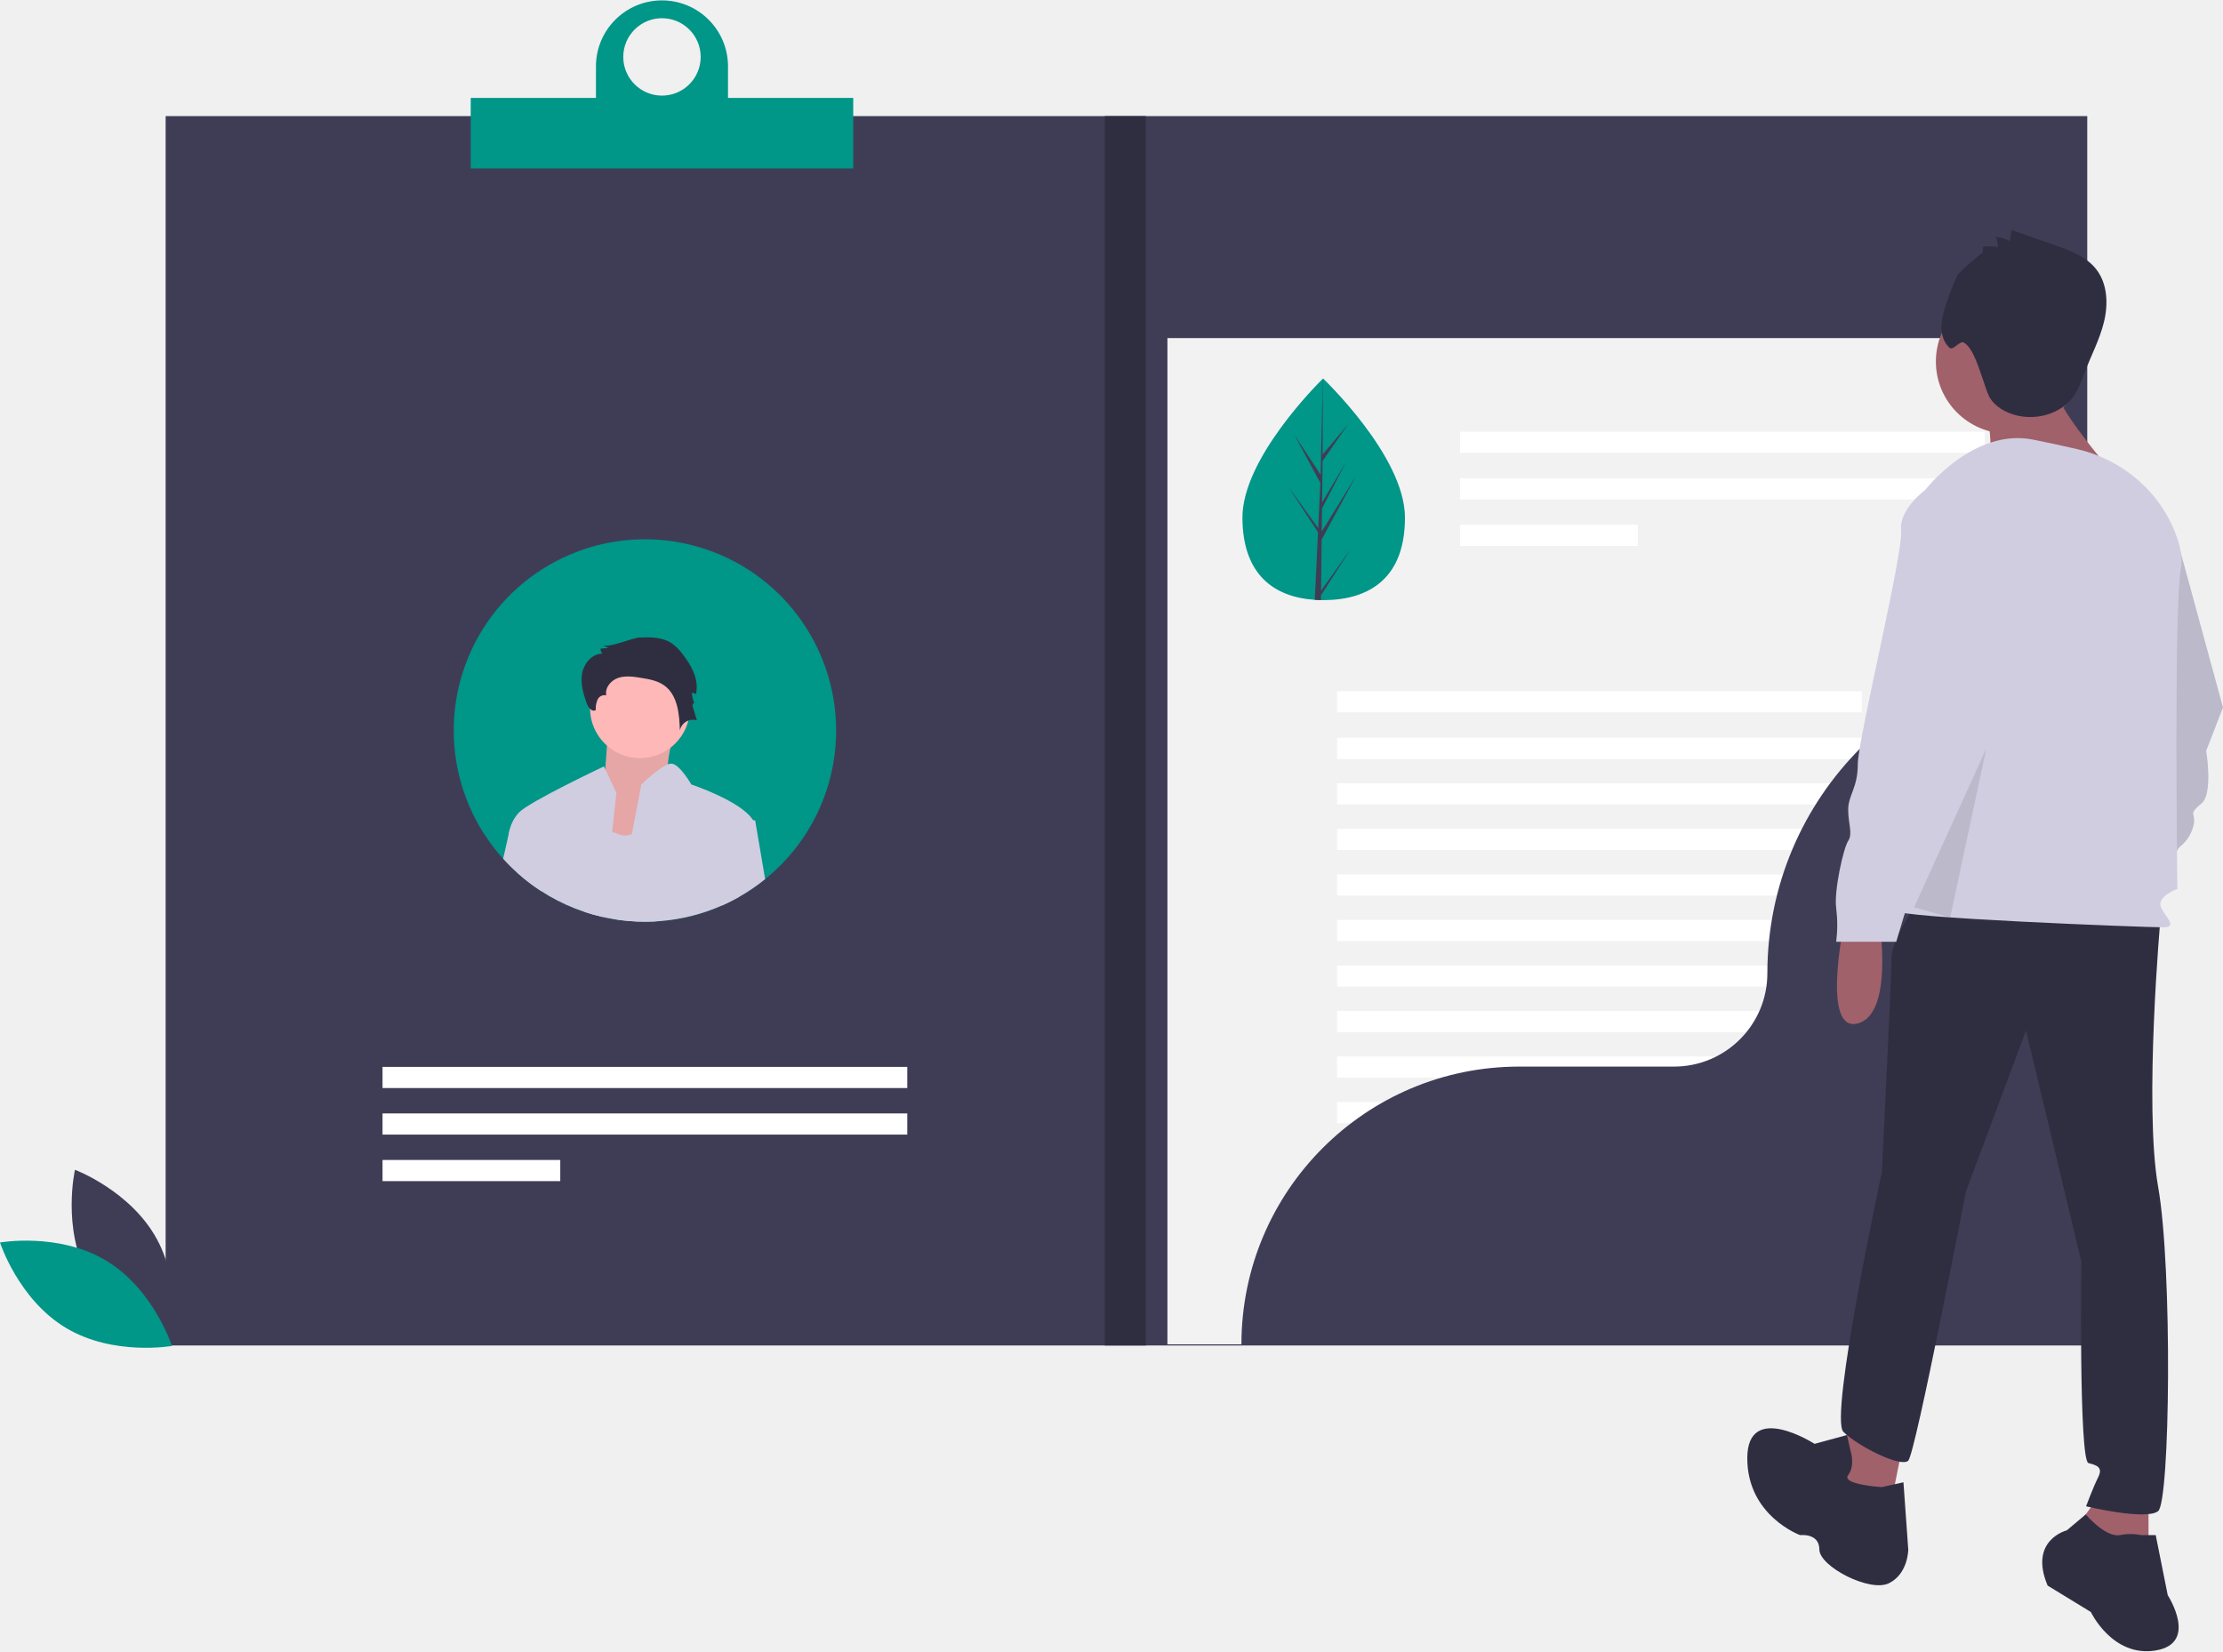
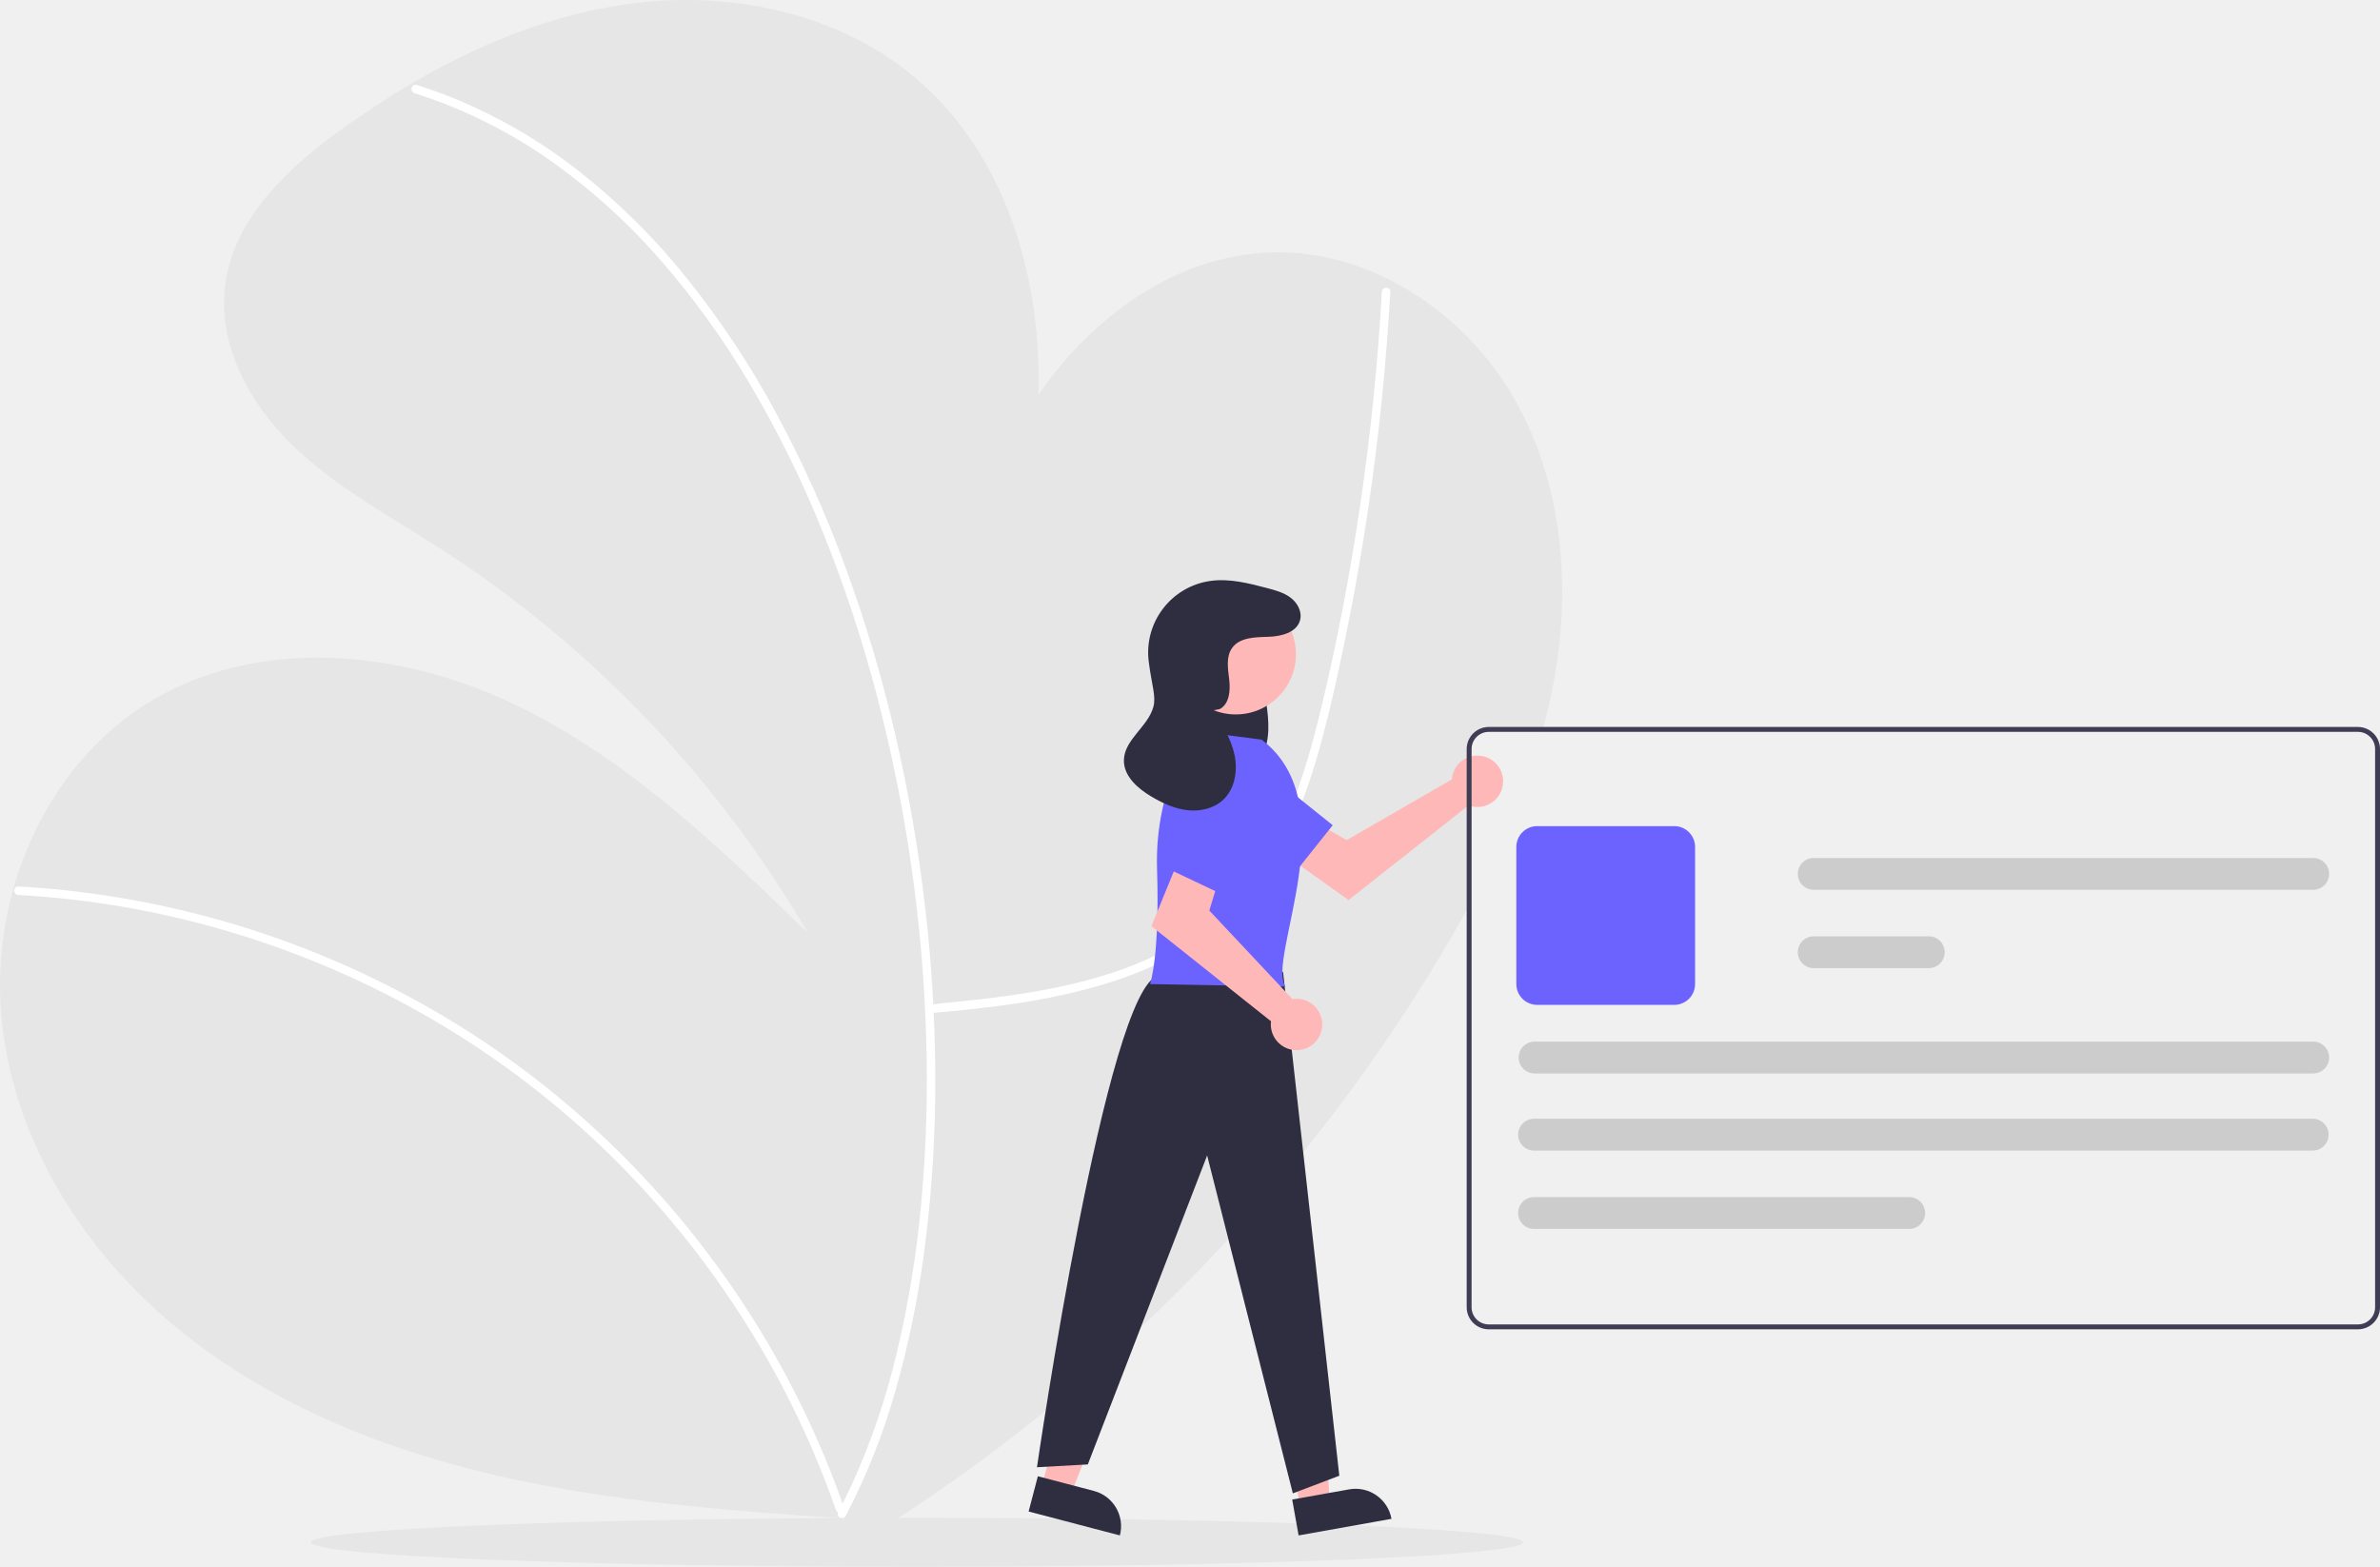
- <svg xmlns="http://www.w3.org/2000/svg" id="a0b12775-6e5f-4473-9cb3-a305020561f5" data-name="Layer 1" width="925.25" height="687.323" viewBox="0 0 925.25 687.323">
-   <rect x="68.941" y="48.33" width="799.809" height="511.726" fill="#3f3d56" />
-   <rect x="485.903" y="140.725" width="360.104" height="418.857" fill="#f2f2f2" />
-   <path d="M174.04,637.759c10.945,20.298,34.175,29.012,34.175,29.012s5.484-24.196-5.461-44.495-34.175-29.012-34.175-29.012S163.095,617.46,174.04,637.759Z" transform="translate(-137.375 -106.3387)" fill="#3f3d56" />
-   <path d="M181.563,631.081c19.761,11.889,27.371,35.503,27.371,35.503s-24.428,4.339-44.188-7.55S137.375,623.531,137.375,623.531,161.803,619.192,181.563,631.081Z" transform="translate(-137.375 -106.3387)" fill="#009688" />
-   <rect x="607.702" y="179.698" width="218.403" height="8.807" fill="#fff" />
-   <rect x="607.702" y="199.073" width="218.403" height="8.807" fill="#fff" />
-   <rect x="607.702" y="218.447" width="73.975" height="8.807" fill="#fff" />
-   <rect x="159.218" y="444.09" width="218.403" height="8.807" fill="#fff" />
-   <rect x="159.218" y="463.465" width="218.403" height="8.807" fill="#fff" />
-   <rect x="159.218" y="482.839" width="73.975" height="8.807" fill="#fff" />
-   <rect x="556.53" y="287.729" width="218.403" height="8.807" fill="#fff" />
-   <rect x="556.53" y="307.104" width="218.403" height="8.807" fill="#fff" />
-   <rect x="556.53" y="326.057" width="218.403" height="8.807" fill="#fff" />
-   <rect x="556.53" y="345.01" width="218.403" height="8.807" fill="#fff" />
-   <rect x="556.53" y="363.962" width="218.403" height="8.807" fill="#fff" />
-   <rect x="556.53" y="382.915" width="218.403" height="8.807" fill="#fff" />
-   <rect x="556.53" y="401.868" width="218.403" height="8.807" fill="#fff" />
-   <rect x="556.53" y="420.821" width="218.403" height="8.807" fill="#fff" />
-   <rect x="556.53" y="439.774" width="218.403" height="8.807" fill="#fff" />
-   <rect x="556.53" y="458.726" width="218.403" height="8.807" fill="#fff" />
-   <rect x="556.53" y="477.679" width="218.403" height="8.807" fill="#fff" />
-   <path d="M485.377,410.399a79.386,79.386,0,0,1-29.538,61.871,78.463,78.463,0,0,1-10.888,7.42,76.938,76.938,0,0,1-7.126,3.573,78.803,78.803,0,0,1-25.482,6.453q-3.241.27-6.548.265a78.642,78.642,0,0,1-13.021-1.071c-1.516-.237-3.013-.531-4.492-.872a76.559,76.559,0,0,1-7.647-2.123,79.4,79.4,0,0,1-27.927-16.243,72.431,72.431,0,0,1-5.923-5.894A79.576,79.576,0,1,1,485.377,410.399Z" transform="translate(-137.375 -106.3387)" fill="#009688" />
-   <path d="M722.136,321.621c.113,25.472-14.99,34.431-33.668,34.514q-.651.003-1.295-.009-1.299-.022-2.57-.107c-16.863-1.119-30.002-10.41-30.107-34.098-.109-24.515,31.085-55.591,33.425-57.889l.004-.002c.089-.088.134-.131.134-.131S722.023,296.152,722.136,321.621Z" transform="translate(-137.375 -106.3387)" fill="#009688" />
-   <path d="M687.22,352.245l12.293-17.338-12.315,19.235-.024,1.985q-1.299-.022-2.57-.107l1.22-25.488-.011-.197.023-.037.116-2.408-12.517-19.173L685.979,326.085l.033.51.921-19.257-10.731-19.822,10.846,16.438.871-39.922.004-.133.001.131L687.89,295.51l10.537-12.527-10.571,15.238-.204,17.24,9.822-16.588-9.85,19.122-.113,9.587,14.258-23.092-14.299,26.437Z" transform="translate(-137.375 -106.3387)" fill="#3f3d56" />
-   <path d="M1005.651,378.786A132.67,132.67,0,0,0,872.981,511.455v0a38.853,38.853,0,0,1-38.853,38.853H769.688a115.612,115.612,0,0,0-115.612,115.612v0h351.575V378.786Z" transform="translate(-137.375 -106.3387)" fill="#3f3d56" />
-   <rect x="459.843" y="48.33" width="17.058" height="511.726" fill="#2f2e41" />
-   <path d="M440.383,147.087v-13.267a27.482,27.482,0,0,0-54.963,0v13.267H333.3v29.377H492.504V147.087Zm-27.482-33.167a16.11,16.11,0,1,1-16.11,16.11A16.11,16.11,0,0,1,412.902,113.92Z" transform="translate(-137.375 -106.3387)" fill="#009688" />
-   <path d="M419.926,405.147s-7.916,22.529-3.044,25.995-16.44,31.772-16.44,31.772l-25.574-6.932,14.005-23.684s1.827-23.684,1.827-27.15S419.926,405.147,419.926,405.147Z" transform="translate(-137.375 -106.3387)" fill="#ffb8b8" />
-   <path d="M419.926,405.147s-7.916,22.529-3.044,25.995-16.44,31.772-16.44,31.772l-25.574-6.932,14.005-23.684s1.827-23.684,1.827-27.15S419.926,405.147,419.926,405.147Z" transform="translate(-137.375 -106.3387)" opacity="0.1" />
-   <circle cx="266.376" cy="294.765" r="20.796" fill="#ffb8b8" />
-   <path d="M388.282,488.039a76.559,76.559,0,0,1-7.647-2.123l3.98-27.292,1.232-8.415,6.311,2.369c.853.313,1.82.682,2.928,1.09a6.657,6.657,0,0,0,5.288-.189c6.103-2.796,9.732-13.674,9.732-13.674s.246,3.051.569,8.216c.578,9.069,1.412,24.667,1.668,41.696q-3.241.27-6.548.265a78.642,78.642,0,0,1-13.021-1.071C391.258,488.674,389.76,488.38,388.282,488.039Z" transform="translate(-137.375 -106.3387)" fill="#d0cde1" />
-   <path d="M393.93,436.345l-1.772,16.233-.862,7.856L388.282,488.039a76.559,76.559,0,0,1-7.647-2.123,79.4,79.4,0,0,1-27.927-16.243l-3.838-13.693a16.195,16.195,0,0,1,.246-2.435.035.035,0,0,1,.009-.028,17.22,17.22,0,0,1,.474-2.123.073.073,0,0,0,.009-.028,15.732,15.732,0,0,1,3.885-6.937c4.625-4.624,35.233-19.067,35.233-19.067l.578,1.213Z" transform="translate(-137.375 -106.3387)" fill="#d0cde1" />
-   <path d="M403.308,371.713c4.61-.165,9.544-.246,13.431,2.238a19.663,19.663,0,0,1,4.642,4.544c3.786,4.786,7.057,10.808,5.651,16.746l-1.633-.637a10.695,10.695,0,0,0,1.032,4.582c-.23-.669-1.0.412-.794,1.089l1.799,5.903a5.557,5.557,0,0,0-7.087,4.229c-.206-6.856-.917-14.717-6.478-18.732-2.805-2.024-6.354-2.642-9.769-3.191-3.151-.506-6.453-.989-9.471.048s-5.587,4.123-4.903,7.24a3.225,3.225,0,0,0-3.635,1.792,9.41,9.41,0,0,0-.744,4.308c-1.483,1.048-3.171-1.033-3.776-2.746-1.419-4.02-2.68-8.3-1.916-12.494s4.182-8.202,8.445-8.216a2.96,2.96,0,0,1-.77-2.084l3.514-.297a3.884,3.884,0,0,1-2.321-1.224C389.934,376.362,401.027,371.795,403.308,371.713Z" transform="translate(-137.375 -106.3387)" fill="#2f2e41" />
-   <path d="M451.698,451.365c-.54,4.331-3.629,16.565-6.747,28.325a76.938,76.938,0,0,1-7.126,3.573,78.803,78.803,0,0,1-25.482,6.453q-3.241.27-6.548.265a78.642,78.642,0,0,1-13.021-1.071c1.611-6.217,3.781-16.461,5.809-26.496.616-3.032,1.222-6.055,1.791-8.936,2.227-11.353,3.952-20.602,3.952-20.602s6.918-6.785,11.021-8.358a3.556,3.556,0,0,1,1.772-.294c3.383.559,8.008,8.652,8.008,8.652s20.753,6.918,25.605,14.774A5.748,5.748,0,0,1,451.698,451.365Z" transform="translate(-137.375 -106.3387)" fill="#d0cde1" />
-   <path d="M363.89,451.365l-1.213,25.927a78.773,78.773,0,0,1-9.969-7.619,72.431,72.431,0,0,1-5.923-5.894c.995-4.369,1.829-8.045,2.331-10.235a.035.035,0,0,1,.009-.028c.265-1.213.436-1.962.474-2.123a.073.073,0,0,0,.009-.028Z" transform="translate(-137.375 -106.3387)" fill="#d0cde1" />
-   <path d="M455.839,472.27a78.463,78.463,0,0,1-10.888,7.42,76.938,76.938,0,0,1-7.126,3.573l-2.303-13.419,2.312-25.416,12.897,3.222.967.246Z" transform="translate(-137.375 -106.3387)" fill="#d0cde1" />
-   <path d="M1002.625,516.84s-9,44,6,40,9-42,9-42Z" transform="translate(-137.375 -106.3387)" fill="#a0616a" />
-   <path d="M1044.625,334.84h-10s-11,8-10,17-18,87-18,97-4,13-4,19,2,10,0,13-6,21-5,28a56.394,56.394,0,0,1,0,14h25s18-61,22-64,6-8,6-11-2-3,3-7,2-22,2-22l7-18Z" transform="translate(-137.375 -106.3387)" fill="#d0cde1" />
-   <path d="M1044.625,334.84h-10s-11,8-10,17-18,87-18,97-4,13-4,19,2,10,0,13-6,21-5,28a56.394,56.394,0,0,1,0,14h25s18-61,22-64,6-8,6-11-2-3,3-7,2-22,2-22l7-18Z" transform="translate(-137.375 -106.3387)" opacity="0.1" />
-   <path d="M904.625,492.34s-9,44,6,40,9-42,9-42Z" transform="translate(-137.375 -106.3387)" fill="#a0616a" />
-   <polygon points="770.25 591.001 764.25 616.001 786.25 630.001 792.25 600.001 770.25 591.001" fill="#a0616a" />
-   <polygon points="874.25 622.001 863.25 637.001 876.25 652.001 894.25 652.001 894.25 622.001 874.25 622.001" fill="#a0616a" />
-   <path d="M1034.625,745.34h-6a22.578,22.578,0,0,0-9,0c-6,1-14.142-8.625-14.142-8.625l-7.858,6.625s-16,4-8,23l18,11s9,19,27,16,5-23,5-23Z" transform="translate(-137.375 -106.3387)" fill="#2f2e41" />
-   <path d="M907.625,710.34l-1.521-6.662L892.625,707.34s-28-18-28,6,22,32,22,32,8-1,8,6,21,18,29,14,8-14,8-14l-2-28-9,2s-17-1-14-5S907.625,710.34,907.625,710.34Z" transform="translate(-137.375 -106.3387)" fill="#2f2e41" />
-   <path d="M936.625,480.34s-12,16-12,25-4,89-4,89-22,102-16,108,24,15,27,12,24-112,24-112l25-67,23,96s-1,83,3,84,6,2,4,6-5,12-5,12,25,6,30,2,6-101,0-135,1-112,1-112Z" transform="translate(-137.375 -106.3387)" fill="#2f2e41" />
-   <circle cx="835.75" cy="150.501" r="30" fill="#a0616a" />
-   <path d="M964.125,275.84s4,21,0,27,54,2,54,2-28-32-25-38S964.125,275.84,964.125,275.84Z" transform="translate(-137.375 -106.3387)" fill="#a0616a" />
-   <path d="M938.625,310.34s20-26,45-21c6.749,1.35,12.916,2.7,18.322,3.951,19.049,4.41,34.889,17.986,41.397,36.424,1.688,4.781,2.531,9.375,1.781,13.125-3,15-1.5,133.5-1.5,133.5s-8,3-7,7,8,9,1,9-113-4-111-7S938.625,310.34,938.625,310.34Z" transform="translate(-137.375 -106.3387)" fill="#d0cde1" />
-   <path d="M948.625,310.34h-10s-11,8-10,17-18,87-18,97-4,13-4,19,2,10,0,13-6,21-5,28a56.394,56.394,0,0,1,0,14h25s18-61,22-64,6-8,6-11-2-3,3-7,2-22,2-22l7-18Z" transform="translate(-137.375 -106.3387)" fill="#d0cde1" />
-   <polygon points="796.671 377.682 826.75 311.501 811.711 381.885 796.671 377.682" opacity="0.1" />
-   <path d="M962.659,211.473l.016-2.476a19.304,19.304,0,0,1,6.206.218,10.079,10.079,0,0,0-.908-4.335,19.621,19.621,0,0,1,5.934,1.766l.689-4.598,17.911,6.277c6.429,2.253,13.224,4.762,17.397,10.148,4.652,6.004,4.989,14.405,3.204,21.787s-5.418,14.165-8.129,21.26a50.281,50.281,0,0,1-3.805,8.746c-5.414,8.727-17.636,11.841-27.213,8.133-3.534-1.368-6.872-3.65-8.663-6.99a51.875,51.875,0,0,1-2.335-6.376c-1.664-4.409-4.095-13.633-8.135-16.059-1.778-1.068-4.489,3.517-6.024,2.122-3.945-3.583-3.969-9.845-2.407-14.941a110.34,110.34,0,0,1,5.503-14.941C952.843,219.262,962.661,211.176,962.659,211.473Z" transform="translate(-137.375 -106.3387)" fill="#2f2e41" />
+ <svg xmlns="http://www.w3.org/2000/svg" data-name="Layer 1" width="972.004" height="639.896" viewBox="0 0 972.004 639.896">
+   <path d="M748.372,409.458q-1.68,8.835-4.03,17.49c-.17.67-.36,1.33-.55,2h-21.79a7.008,7.008,0,0,0-7,7v62.12c-.66,1.23-1.33,2.45-2,3.67-3.46,6.3-7.06,12.53-10.74,18.68a710.143,710.143,0,0,1-243.69,243.55l5.92-13.36c-2.17-.15-4.35-.3-6.52-.45-47.25-3.23-94.66-6.81-140.8-17.43-48.27-11.11-95.49-30.38-133.32-62.33-37.84-31.96-65.58-77.6-69.43-126.98a144.883,144.883,0,0,1,5.07-50.41c8.87-31.52,28.25-59.88,56.21-76.66,43.92-26.35,101.21-20.98,147.51.94,46.29,21.91,83.97,58.18,120.76,93.82a466.421,466.421,0,0,0-150.91-157.52c-20.56-13.16-42.38-24.88-59.86-41.93-17.47-17.04-30.36-40.93-27.27-65.14,3.51-27.46,26-48.3,48.53-64.37,9-6.42,18.29-12.51,27.87-18.11,27.03-15.84,56.27-27.79,87.15-32.22,41.83-6.01,87.01,3.11,119.08,30.63,36.13,31.01,50.95,81.02,49.54,128.86,22.26-32.36,56.59-57.13,95.36-58.18,40.25-1.08,78.51,24.35,98.67,59.21C752.282,327.188,755.902,369.908,748.372,409.458Z" transform="translate(-113.9979 -130.0522)" fill="#e6e6e6" />
+   <path d="M493.714,543.853c23.575-2.076,45.352-4.502,68.196-10.966,22.143-6.266,43.451-16.755,59.215-33.882,16.955-18.422,26.107-42.345,32.564-66.161,3.6-13.278,6.559-26.742,9.35-40.21q4.543-21.92,8.073-44.033,7.027-44.018,10.033-88.554.363-5.406.666-10.816c.125-2.225-3.335-2.218-3.46,0q-2.47,43.9-8.885,87.457c-4.221,28.53-9.621,56.937-16.472,84.955-5.804,23.736-13.32,47.843-28.206,67.603-13.96,18.529-34.122,30.638-55.892,37.877-22.153,7.367-45.51,10.308-68.659,12.495-2.84.268-3.681.524-6.522.774-2.201.194-2.221,3.656,0,3.46Z" transform="translate(-113.9979 -130.0522)" fill="#fff" />
+   <path d="M121.489,495.561a375.005,375.005,0,0,1,87.701,15.454,379.01,379.01,0,0,1,81.676,35.552,369.763,369.763,0,0,1,68.78,51.786,378.862,378.862,0,0,1,53.727,64.062A375.101,375.101,0,0,1,451.82,736.947q1.827,4.811,3.52,9.67c.729,2.089,4.073,1.19,3.336-.92a378.643,378.643,0,0,0-36.729-76.387,383.571,383.571,0,0,0-52.7-66.391A373.961,373.961,0,0,0,301.967,549.227a381.917,381.917,0,0,0-169.574-56.376q-5.446-.456-10.903-.751c-2.225-.122-2.218,3.339,0,3.46Z" transform="translate(-113.9979 -130.0522)" fill="#fff" />
+   <path d="M283.267,168.094A203.799,203.799,0,0,1,336.768,194.238a251.246,251.246,0,0,1,45.672,40.56,336.25,336.25,0,0,1,37.82,52.121,444.662,444.662,0,0,1,30.07,61.135,553.194,553.194,0,0,1,21.898,66.495,621.484,621.484,0,0,1,14.003,69.475,620.231,620.231,0,0,1,6.027,69.869,553.489,553.489,0,0,1-1.979,67.025,426.913,426.913,0,0,1-10.063,61.706,291.562,291.562,0,0,1-18.155,53.357q-2.697,5.841-5.722,11.521c-1.047,1.965,1.939,3.715,2.988,1.746A266.706,266.706,0,0,0,479.76,697.819a398.287,398.287,0,0,0,12.186-60.499,526.375,526.375,0,0,0,4.026-66.889,613.744,613.744,0,0,0-4.188-70.288,633.107,633.107,0,0,0-12.19-70.232,573.113,573.113,0,0,0-20.381-68.399,475.91,475.91,0,0,0-28.342-62.945,364.897,364.897,0,0,0-36.341-54.851A270.583,270.583,0,0,0,350.134,199.719a214.685,214.685,0,0,0-52.065-30.033q-6.846-2.725-13.882-4.929c-2.129-.67-3.04,2.669-.92,3.336Z" transform="translate(-113.9979 -130.0522)" fill="#fff" />
+   <ellipse cx="374.504" cy="629.896" rx="247.5" ry="10" fill="#e6e6e6" />
+   <path d="M707.171,446.737a10.526,10.526,0,0,0-.239,1.64l-42.957,24.782-10.441-6.011-11.131,14.572,22.337,15.921,49.008-38.663a10.496,10.496,0,1,0-6.576-12.241Z" transform="translate(-113.9979 -130.0522)" fill="#ffb8b8" />
+   <path d="M609.338,461.942l33.824,24.107,15.128-18.967L625.41,440.699a13.324,13.324,0,0,0-19.189,2.659v0A13.324,13.324,0,0,0,609.338,461.942Z" transform="translate(-113.9979 -130.0522)" fill="#6c63ff" />
+   <polygon points="425.519 606.957 437.379 610.064 455.009 565.8 437.506 561.213 425.519 606.957" fill="#ffb8b8" />
+   <path d="M535.348,737.595h38.531a0,0,0,0,1,0,0v14.887a0,0,0,0,1,0,0H550.235a14.887,14.887,0,0,1-14.887-14.887v0A0,0,0,0,1,535.348,737.595Z" transform="translate(788.2714 1476.272) rotate(-165.317)" fill="#2f2e41" />
+   <polygon points="530.942 615.401 543.011 613.245 540.439 565.668 522.627 568.85 530.942 615.401" fill="#ffb8b8" />
+   <path d="M642.747,738.963h38.531a0,0,0,0,1,0,0v14.887a0,0,0,0,1,0,0H657.634a14.887,14.887,0,0,1-14.887-14.887v0A0,0,0,0,1,642.747,738.963Z" transform="translate(1330.963 1234.719) rotate(169.8721)" fill="#2f2e41" />
+   <path d="M621.175,395.561c2.974.724,5.393,3.754,6.846,7.265A50.675,50.675,0,0,1,630.726,414.24c1.142,7.257,2.238,15.113-.123,21.834-2.768,7.877-10.142,12.003-16.539,10.064s-11.484-9.217-13.223-17.594a42.61,42.61,0,0,1,2.924-25.084c1.817-4.137,4.322-7.954,7.65-9.82a7.55,7.55,0,0,1,10.068,2.098" transform="translate(-113.9979 -130.0522)" fill="#2f2e41" />
+   <path d="M638.002,526.948,660.979,732.742l-18.977,7.206-35-138L558.274,728.126l-20.772,1.154s28.5-196.332,49.622-200.794Z" transform="translate(-113.9979 -130.0522)" fill="#2f2e41" />
+   <circle cx="504.705" cy="267.211" r="24.561" fill="#ffb8b8" />
+   <path d="M629.244,432.128l-26.542-3.462s-17.31,20.772-16.156,56.545-2.885,46.737-2.885,46.737l55.34,1C631.002,521.948,664.464,458.771,629.244,432.128Z" transform="translate(-113.9979 -130.0522)" fill="#6c63ff" />
+   <path d="M643.502,537.948a10.526,10.526,0,0,0-1.651.142l-33.955-36.146,3.462-11.54-16.733-7.501L584.238,508.291l48.852,38.859a10.496,10.496,0,1,0,10.412-9.203Z" transform="translate(-113.9979 -130.0522)" fill="#ffb8b8" />
+   <path d="M606.312,446.191l-15.727,38.443,21.926,10.386,18.158-38.045a13.324,13.324,0,0,0-6.98-18.071h0A13.324,13.324,0,0,0,606.312,446.191Z" transform="translate(-113.9979 -130.0522)" fill="#6c63ff" />
+   <path d="M612.278,419.592c3.848-2.22,4.259-7.576,3.736-11.988s-1.397-9.331,1.197-12.938c3.095-4.306,9.314-4.391,14.615-4.532s11.756-1.693,13.129-6.814c.908-3.384-1.034-7.016-3.82-9.14s-6.272-3.063-9.66-3.956c-7.579-1.997-15.405-4.01-23.166-2.913a29.535,29.535,0,0,0-25.163,32.98c1.256,9.851,3.078,14.153,1.882,18.496-2.227,8.09-11.831,13.287-12.022,21.677-.15,6.562,5.647,11.624,11.302,14.956,4.486,2.643,9.327,4.885,14.496,5.504s10.735-.566,14.586-4.07c4.967-4.519,6.195-12.069,4.771-18.631s-5.077-12.39-8.691-18.049" transform="translate(-113.9979 -130.0522)" fill="#2f2e41" />
+   <path d="M1077.002,426.948h-355a9.014,9.014,0,0,0-9,9v228a9.014,9.014,0,0,0,9,9h355a9.014,9.014,0,0,0,9-9v-228A9.014,9.014,0,0,0,1077.002,426.948Zm7,237a7.008,7.008,0,0,1-7,7h-355a7.008,7.008,0,0,1-7-7v-228a7.008,7.008,0,0,1,7-7h355a7.008,7.008,0,0,1,7,7Z" transform="translate(-113.9979 -130.0522)" fill="#3f3d56" />
+   <path d="M797.777,540.443h-56a8.51,8.51,0,0,1-8.5-8.5v-56a8.51,8.51,0,0,1,8.5-8.5h56a8.51,8.51,0,0,1,8.5,8.5v56A8.51,8.51,0,0,1,797.777,540.443Z" transform="translate(-113.9979 -130.0522)" fill="#6c63ff" />
+   <path d="M1058.513,599.953H740.513a6.5,6.5,0,1,1,0-13h318a6.5,6.5,0,0,1,0,13Z" transform="translate(-113.9979 -130.0522)" fill="#ccc" />
+   <path d="M1058.727,568.453h-318a6.5,6.5,0,0,1,0-13h318a6.5,6.5,0,0,1,0,13Z" transform="translate(-113.9979 -130.0522)" fill="#ccc" />
+   <path d="M901.727,525.443h-47a6.5,6.5,0,0,1,0-13h47a6.5,6.5,0,0,1,0,13Z" transform="translate(-113.9979 -130.0522)" fill="#ccc" />
+   <path d="M1058.727,493.453h-204a6.5,6.5,0,0,1,0-13h204a6.5,6.5,0,0,1,0,13Z" transform="translate(-113.9979 -130.0522)" fill="#ccc" />
+   <path d="M893.727,631.953H740.513a6.5,6.5,0,1,1,0-13h153.214a6.5,6.5,0,1,1,0,13Z" transform="translate(-113.9979 -130.0522)" fill="#ccc" />
</svg>
